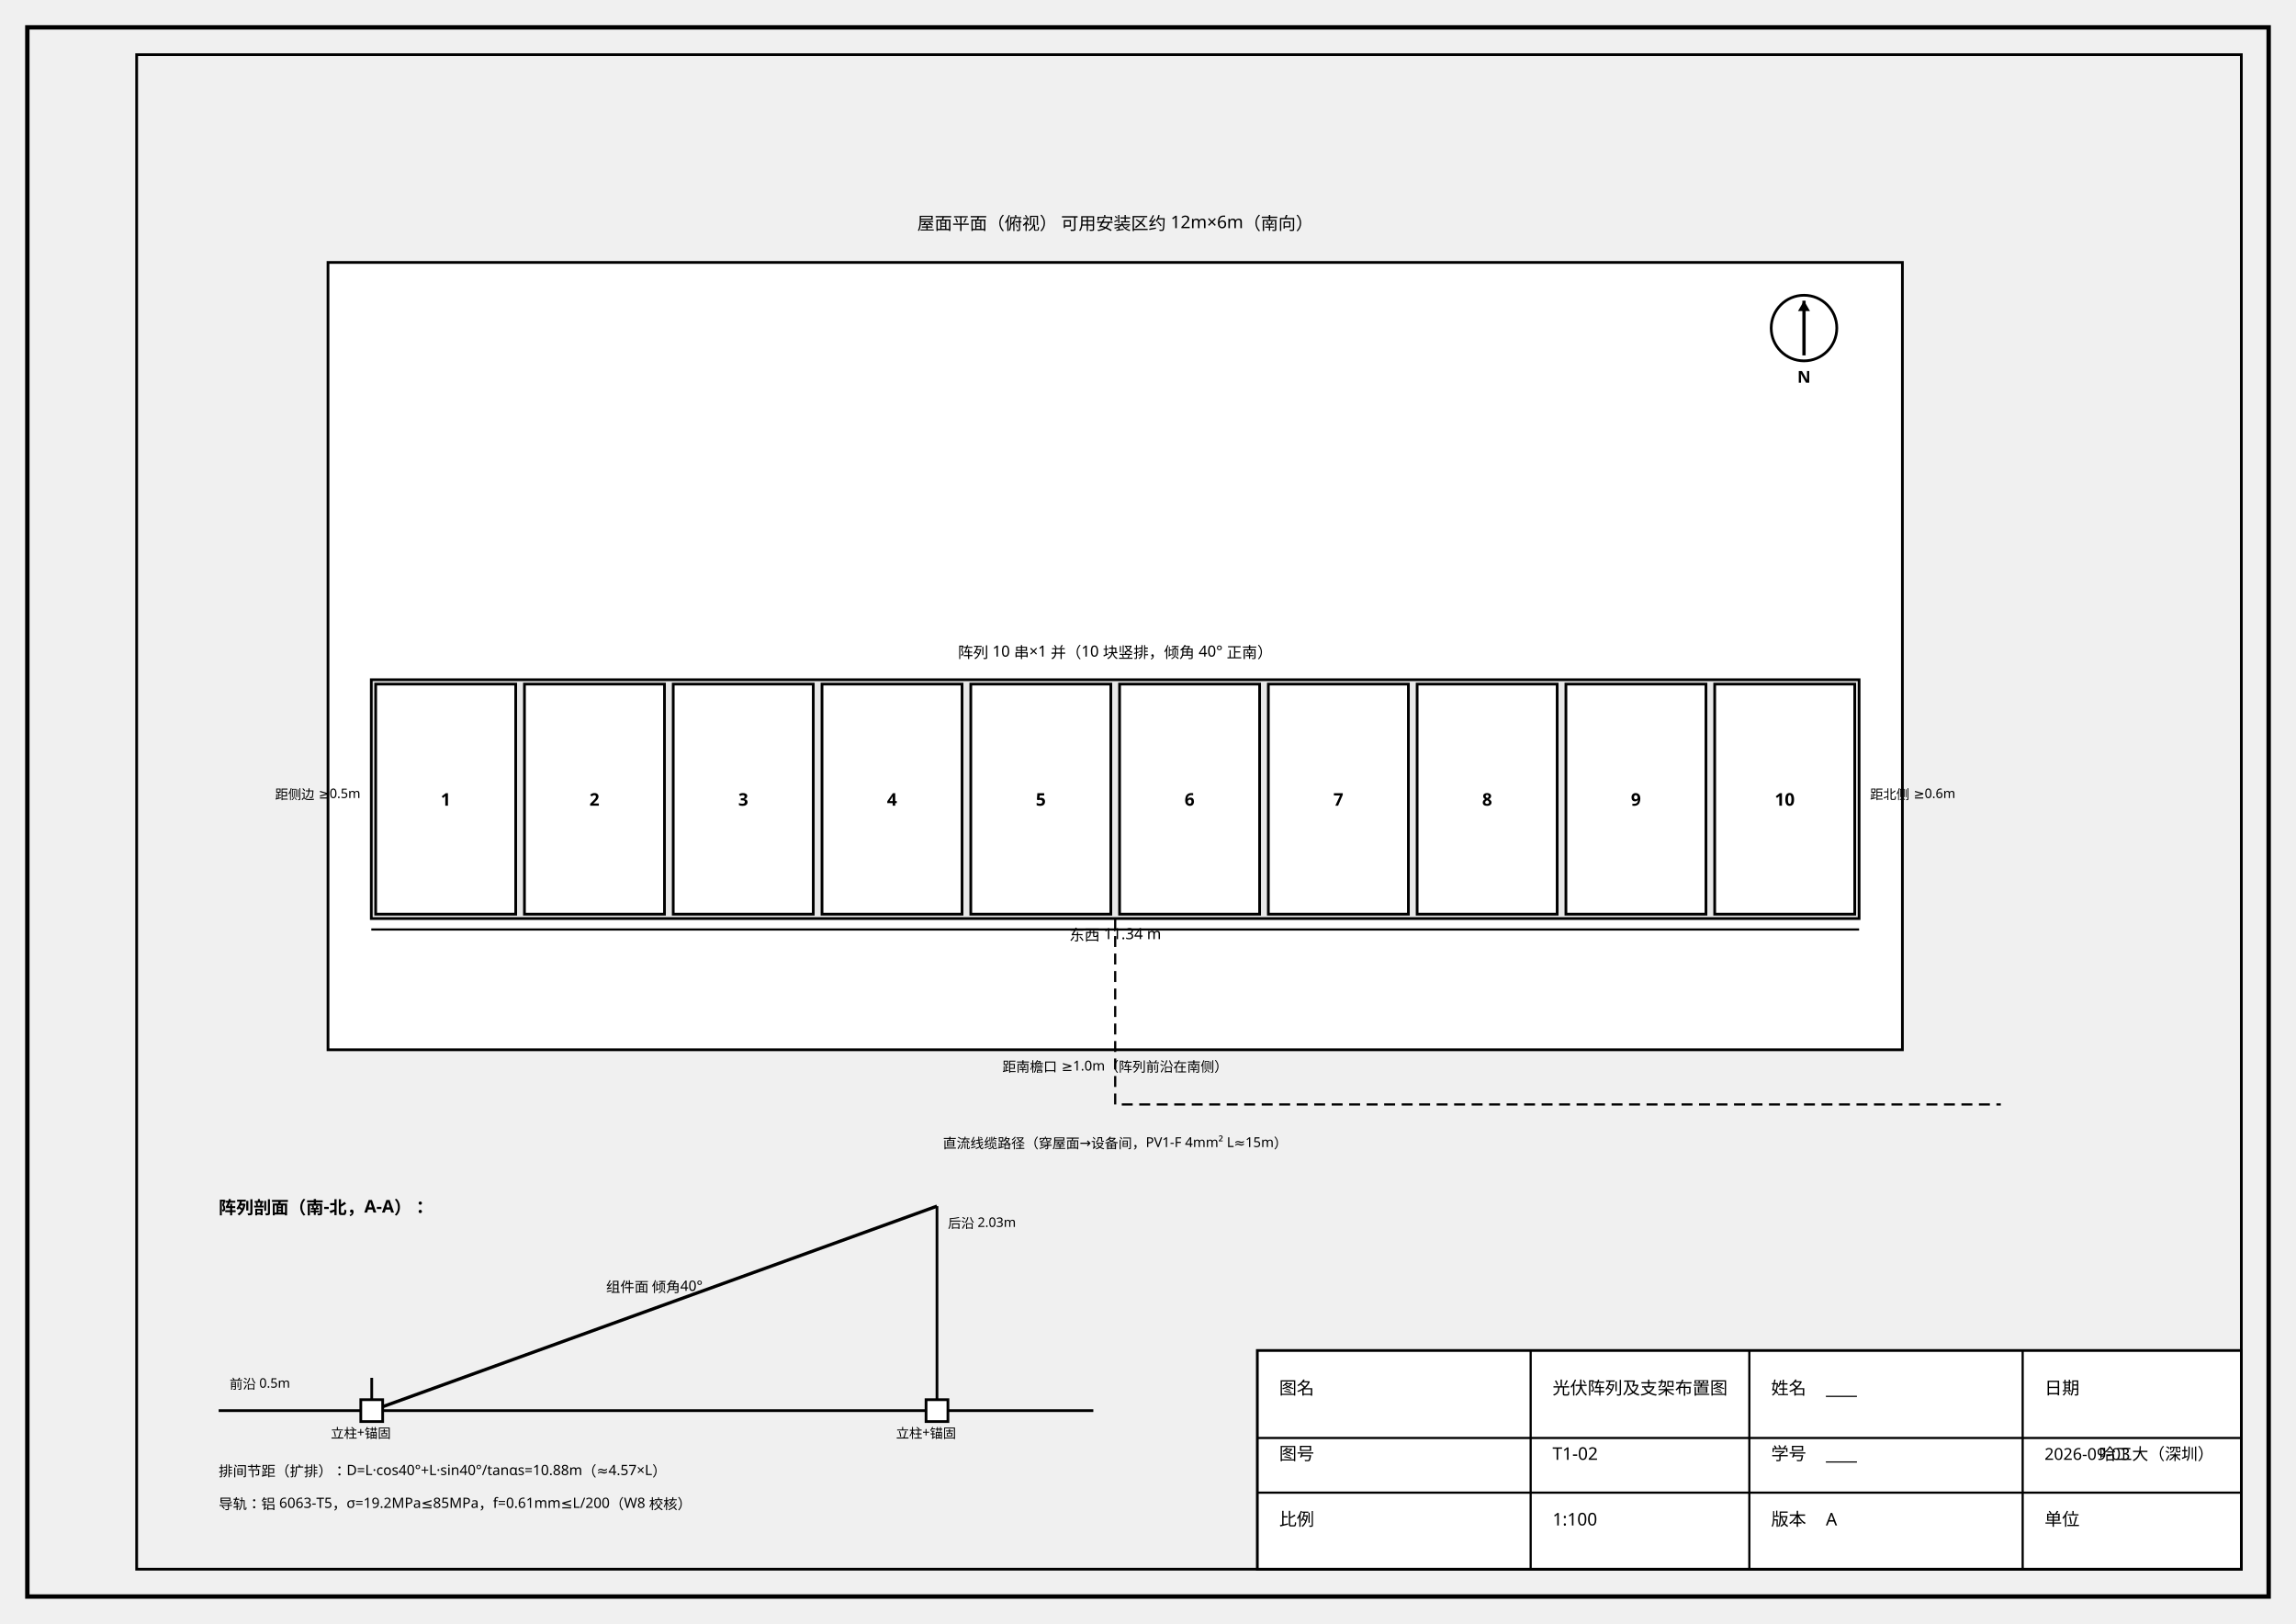
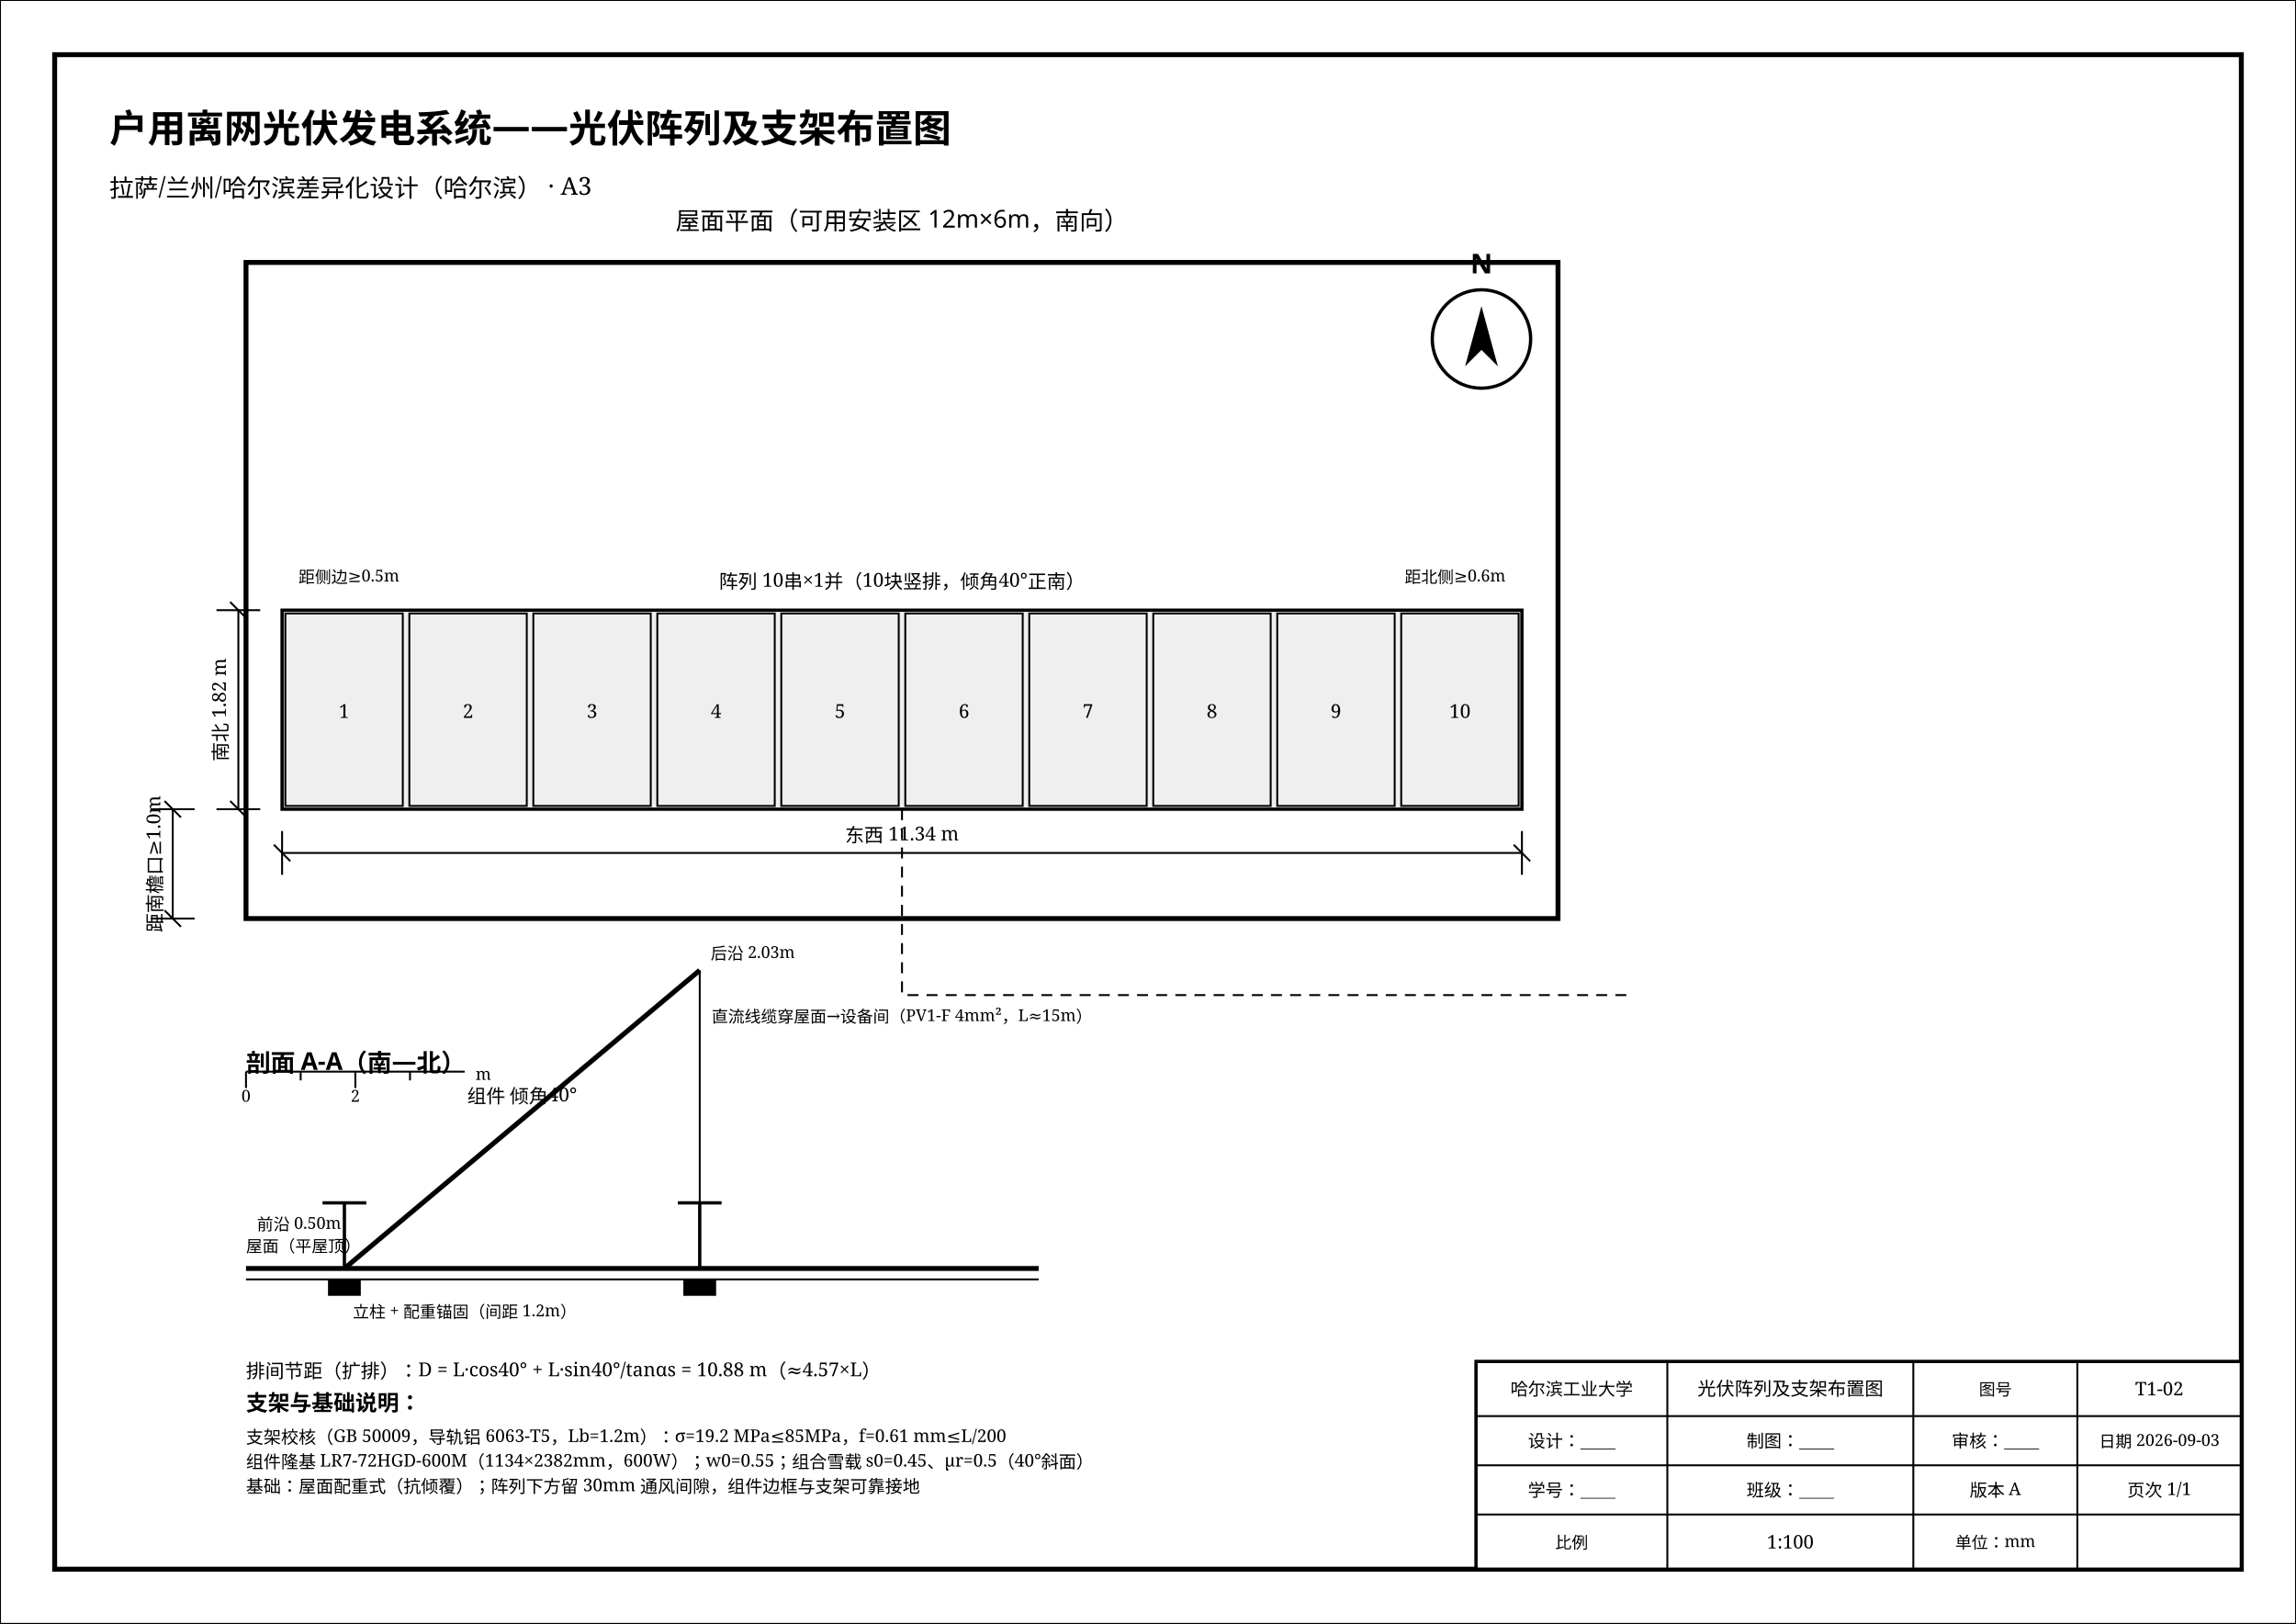
- <svg xmlns="http://www.w3.org/2000/svg" width="420mm" height="297mm" viewBox="0 0 420 297" font-family="Microsoft YaHei, SimHei, sans-serif">
-   <rect x="5" y="5" width="410" height="287" fill="none" stroke="black" stroke-width="0.8" />
-   <rect x="25" y="10" width="385" height="277" fill="none" stroke="black" stroke-width="0.5" />
-   <rect x="230" y="247" width="180" height="40" fill="white" stroke="black" stroke-width="0.5" />
-   <line x1="280" y1="247" x2="280" y2="287" stroke="black" stroke-width="0.4" />
-   <line x1="320" y1="247" x2="320" y2="287" stroke="black" stroke-width="0.4" />
-   <line x1="370" y1="247" x2="370" y2="287" stroke="black" stroke-width="0.4" />
-   <line x1="230" y1="263" x2="410" y2="263" stroke="black" stroke-width="0.4" />
-   <line x1="230" y1="273" x2="410" y2="273" stroke="black" stroke-width="0.4" />
-   <text x="234" y="255" font-size="3.2" text-anchor="start">图名</text>
-   <text x="234" y="267" font-size="3.2" text-anchor="start">图号</text>
-   <text x="234" y="279" font-size="3.2" text-anchor="start">比例</text>
-   <text x="284" y="255" font-size="3.2" text-anchor="start">光伏阵列及支架布置图</text>
-   <text x="284" y="267" font-size="3.2" text-anchor="start">T1-02</text>
-   <text x="284" y="279" font-size="3.2" text-anchor="start">1:100</text>
-   <text x="324" y="255" font-size="3.2" text-anchor="start">姓名</text>
-   <text x="324" y="267" font-size="3.2" text-anchor="start">学号</text>
-   <text x="324" y="279" font-size="3.2" text-anchor="start">版本</text>
-   <text x="334" y="255" font-size="3.2" text-anchor="start">____</text>
-   <text x="334" y="267" font-size="3.2" text-anchor="start">____</text>
-   <text x="334" y="279" font-size="3.2" text-anchor="start">A</text>
-   <text x="374" y="255" font-size="3.2" text-anchor="start">日期</text>
-   <text x="374" y="267" font-size="3.0" text-anchor="start">2026-09-03</text>
-   <text x="374" y="279" font-size="3.2" text-anchor="start">单位</text>
-   <text x="384" y="267" font-size="3.0" text-anchor="start">哈工大（深圳）</text>
-   <rect x="60" y="48" width="288" height="144" fill="white" stroke="black" stroke-width="0.5" />
-   <text x="204.0" y="42" font-size="3.2" text-anchor="middle">屋面平面（俯视）  可用安装区约 12m×6m（南向）</text>
-   <circle cx="330" cy="60" r="6" fill="white" stroke="black" stroke-width="0.5" />
-   <line x1="330" y1="65" x2="330" y2="55" stroke="black" stroke-width="0.6" />
-   <polygon points="330,55 331.1,56.9 328.9,56.9" fill="black" />
-   <text x="330" y="70" font-size="3.0" text-anchor="middle" font-weight="bold">N</text>
-   <rect x="67.92" y="124.32" width="272.16" height="43.68" fill="#e8e8e8" stroke="black" stroke-width="0.5" />
-   <rect x="68.72" y="125.12" width="25.616" height="42.08" fill="white" stroke="black" stroke-width="0.5" />
-   <text x="81.528" y="147.36" font-size="3.2" text-anchor="middle" font-weight="bold">1</text>
-   <rect x="95.936" y="125.12" width="25.616" height="42.08" fill="white" stroke="black" stroke-width="0.5" />
-   <text x="108.744" y="147.36" font-size="3.2" text-anchor="middle" font-weight="bold">2</text>
-   <rect x="123.152" y="125.12" width="25.616" height="42.08" fill="white" stroke="black" stroke-width="0.5" />
-   <text x="135.96" y="147.36" font-size="3.2" text-anchor="middle" font-weight="bold">3</text>
-   <rect x="150.368" y="125.12" width="25.616" height="42.08" fill="white" stroke="black" stroke-width="0.5" />
-   <text x="163.176" y="147.36" font-size="3.2" text-anchor="middle" font-weight="bold">4</text>
-   <rect x="177.584" y="125.12" width="25.616" height="42.08" fill="white" stroke="black" stroke-width="0.5" />
-   <text x="190.392" y="147.36" font-size="3.2" text-anchor="middle" font-weight="bold">5</text>
-   <rect x="204.8" y="125.12" width="25.616" height="42.08" fill="white" stroke="black" stroke-width="0.5" />
-   <text x="217.608" y="147.36" font-size="3.2" text-anchor="middle" font-weight="bold">6</text>
-   <rect x="232.016" y="125.12" width="25.616" height="42.08" fill="white" stroke="black" stroke-width="0.5" />
-   <text x="244.824" y="147.36" font-size="3.2" text-anchor="middle" font-weight="bold">7</text>
-   <rect x="259.232" y="125.12" width="25.616" height="42.08" fill="white" stroke="black" stroke-width="0.5" />
-   <text x="272.04" y="147.36" font-size="3.2" text-anchor="middle" font-weight="bold">8</text>
-   <rect x="286.448" y="125.12" width="25.616" height="42.08" fill="white" stroke="black" stroke-width="0.5" />
-   <text x="299.256" y="147.36" font-size="3.2" text-anchor="middle" font-weight="bold">9</text>
-   <rect x="313.664" y="125.12" width="25.616" height="42.08" fill="white" stroke="black" stroke-width="0.5" />
-   <text x="326.472" y="147.36" font-size="3.2" text-anchor="middle" font-weight="bold">10</text>
-   <text x="204.0" y="120.32" font-size="2.8" text-anchor="middle">阵列 10 串×1 并（10 块竖排，倾角 40° 正南）</text>
-   <text x="204.0" y="172.0" font-size="2.8" text-anchor="middle">东西 11.34 m</text>
-   <line x1="67.92" y1="170.0" x2="340.08" y2="170.0" stroke="black" stroke-width="0.4" />
-   <text x="65.92" y="146.16" font-size="2.4" text-anchor="end">距侧边 ≥0.5m</text>
-   <text x="342.08" y="146.16" font-size="2.4" text-anchor="start">距北侧 ≥0.6m</text>
-   <text x="204.0" y="196" font-size="2.5" text-anchor="middle">距南檐口 ≥1.0m（阵列前沿在南侧）</text>
-   <path d="M 204.0 168.0 L 204.0 202 L 366 202" fill="none" stroke="black" stroke-width="0.4" stroke-dasharray="2,1.2" />
-   <text x="204.0" y="210" font-size="2.5" text-anchor="middle">直流线缆路径（穿屋面→设备间，PV1-F 4mm² L≈15m）</text>
-   <text x="40" y="222" font-size="3.2" text-anchor="start" font-weight="bold">阵列剖面（南-北，A-A）：</text>
-   <line x1="40" y1="258" x2="200" y2="258" stroke="black" stroke-width="0.5" />
-   <line x1="68" y1="258" x2="171.4" y2="220.6" stroke="black" stroke-width="0.6" />
-   <text x="119.7" y="236.3" font-size="2.6" text-anchor="middle">组件面 倾角40°</text>
-   <text x="42" y="254" font-size="2.4" text-anchor="start">前沿 0.5m</text>
-   <text x="173.4" y="224.6" font-size="2.4" text-anchor="start">后沿 2.03m</text>
-   <line x1="68" y1="258" x2="68" y2="252" stroke="black" stroke-width="0.5" />
-   <line x1="171.4" y1="258" x2="171.4" y2="220.6" stroke="black" stroke-width="0.5" />
-   <rect x="66" y="256" width="4" height="4" fill="white" stroke="black" stroke-width="0.5" />
-   <rect x="169.4" y="256" width="4" height="4" fill="white" stroke="black" stroke-width="0.5" />
-   <text x="66" y="263" font-size="2.4" text-anchor="middle">立柱+锚固</text>
-   <text x="169.4" y="263" font-size="2.4" text-anchor="middle">立柱+锚固</text>
-   <text x="40" y="270" font-size="2.6" text-anchor="start">排间节距（扩排）：D=L·cos40°+L·sin40°/tanαs=10.88m（≈4.57×L）</text>
-   <text x="40" y="276" font-size="2.6" text-anchor="start">导轨：铝 6063-T5，σ=19.2MPa≤85MPa，f=0.61mm≤L/200（W8 校核）</text>
+ <svg xmlns="http://www.w3.org/2000/svg" width="420" height="297" viewBox="0 0 420 297">
+   <style>text{font-family:FangSong,SimSun,serif;} .t{font-family:SimHei,FangSong,sans-serif;} .wb{stroke:black;stroke-width:0.9;fill:none;} .wm{stroke:black;stroke-width:0.6;fill:none;} .wf{stroke:black;stroke-width:0.35;fill:none;} .fillw{fill:white;stroke:black;} .dc{stroke-dasharray:6,3;stroke:black;fill:none;} .pe{stroke-dasharray:4,2;stroke:black;fill:none;} text{fill:black;}</style>
+   <rect x="0" y="0" width="420" height="297" fill="white" stroke="black" stroke-width="0.35" />
+   <rect x="10" y="10" width="400" height="277" fill="none" stroke="black" stroke-width="0.9" />
+   <text x="20" y="26" class="t" font-size="7" font-weight="bold">户用离网光伏发电系统——光伏阵列及支架布置图</text>
+   <text x="20" y="36" font-size="4.5">拉萨/兰州/哈尔滨差异化设计（哈尔滨） · A3</text>
+   <rect x="270" y="249" width="140" height="38" fill="white" stroke="black" stroke-width="0.6" />
+   <line x1="270" y1="249" x2="270" y2="287" stroke="black" stroke-width="0.35" />
+   <line x1="305" y1="249" x2="305" y2="287" stroke="black" stroke-width="0.35" />
+   <line x1="350" y1="249" x2="350" y2="287" stroke="black" stroke-width="0.35" />
+   <line x1="380" y1="249" x2="380" y2="287" stroke="black" stroke-width="0.35" />
+   <line x1="270" y1="249" x2="410" y2="249" stroke="black" stroke-width="0.35" />
+   <line x1="270" y1="259" x2="410" y2="259" stroke="black" stroke-width="0.35" />
+   <line x1="270" y1="268" x2="410" y2="268" stroke="black" stroke-width="0.35" />
+   <line x1="270" y1="277" x2="410" y2="277" stroke="black" stroke-width="0.35" />
+   <text x="287.5" y="255.2" font-size="3.2" text-anchor="middle" class="">哈尔滨工业大学</text>
+   <text x="327.5" y="255.2" font-size="3.4" text-anchor="middle" class="t">光伏阵列及支架布置图</text>
+   <text x="365.0" y="255.2" font-size="3" text-anchor="middle" class="">图号</text>
+   <text x="395.0" y="255.2" font-size="3.4" text-anchor="middle" class="">T1-02</text>
+   <text x="287.5" y="264.7" font-size="3.2" text-anchor="middle" class="">设计：＿＿</text>
+   <text x="327.5" y="264.7" font-size="3.2" text-anchor="middle" class="">制图：＿＿</text>
+   <text x="365.0" y="264.7" font-size="3.2" text-anchor="middle" class="">审核：＿＿</text>
+   <text x="395.0" y="264.7" font-size="3" text-anchor="middle" class="">日期 2026-09-03</text>
+   <text x="287.5" y="273.7" font-size="3.2" text-anchor="middle" class="">学号：＿＿</text>
+   <text x="327.5" y="273.7" font-size="3.2" text-anchor="middle" class="">班级：＿＿</text>
+   <text x="365.0" y="273.7" font-size="3.2" text-anchor="middle" class="">版本 A</text>
+   <text x="395.0" y="273.7" font-size="3.2" text-anchor="middle" class="">页次 1/1</text>
+   <text x="287.5" y="283.2" font-size="3" text-anchor="middle" class="">比例</text>
+   <text x="327.5" y="283.2" font-size="3.4" text-anchor="middle" class="">1:100</text>
+   <text x="365.0" y="283.2" font-size="3" text-anchor="middle" class="">单位：mm</text>
+   <text x="395.0" y="283.2" font-size="3" text-anchor="middle" class="" />
+   <rect x="45" y="48" width="240" height="120" class="wb" />
+   <text x="165.0" y="42" font-size="4.5" class="t" text-anchor="middle">屋面平面（可用安装区 12m×6m，南向）</text>
+   <circle cx="271" cy="62" r="9" fill="white" stroke="black" stroke-width="0.6" />
+   <polygon points="271,56 268,67 271,64 274,67" fill="black" />
+   <text x="271" y="50" font-size="5" text-anchor="middle" class="t" font-weight="bold">N</text>
+   <rect x="51.6" y="111.6" width="226.8" height="36.4" fill="#efefef" stroke="black" stroke-width="0.6" />
+   <rect x="52.2" y="112.2" width="21.48" height="35.2" class="wf" />
+   <text x="62.94" y="131.3" font-size="3.5" text-anchor="middle">1</text>
+   <rect x="74.88" y="112.2" width="21.48" height="35.2" class="wf" />
+   <text x="85.62" y="131.3" font-size="3.5" text-anchor="middle">2</text>
+   <rect x="97.56" y="112.2" width="21.48" height="35.2" class="wf" />
+   <text x="108.3" y="131.3" font-size="3.5" text-anchor="middle">3</text>
+   <rect x="120.24" y="112.2" width="21.48" height="35.2" class="wf" />
+   <text x="130.98" y="131.3" font-size="3.5" text-anchor="middle">4</text>
+   <rect x="142.92" y="112.2" width="21.48" height="35.2" class="wf" />
+   <text x="153.66" y="131.3" font-size="3.5" text-anchor="middle">5</text>
+   <rect x="165.6" y="112.2" width="21.48" height="35.2" class="wf" />
+   <text x="176.34" y="131.3" font-size="3.5" text-anchor="middle">6</text>
+   <rect x="188.28" y="112.2" width="21.48" height="35.2" class="wf" />
+   <text x="199.02" y="131.3" font-size="3.5" text-anchor="middle">7</text>
+   <rect x="210.96" y="112.2" width="21.48" height="35.2" class="wf" />
+   <text x="221.7" y="131.3" font-size="3.5" text-anchor="middle">8</text>
+   <rect x="233.64" y="112.2" width="21.48" height="35.2" class="wf" />
+   <text x="244.38" y="131.3" font-size="3.5" text-anchor="middle">9</text>
+   <rect x="256.32" y="112.2" width="21.48" height="35.2" class="wf" />
+   <text x="267.06" y="131.3" font-size="3.5" text-anchor="middle">10</text>
+   <text x="165.0" y="107.6" font-size="3.5" text-anchor="middle">阵列 10串×1并（10块竖排，倾角40°正南）</text>
+   <line x1="51.6" y1="152.0" x2="51.6" y2="160.0" class="wf" />
+   <line x1="278.4" y1="152.0" x2="278.4" y2="160.0" class="wf" />
+   <line x1="51.6" y1="156.0" x2="278.4" y2="156.0" class="wf" />
+   <line x1="50.1" y1="154.5" x2="53.1" y2="157.5" class="wf" />
+   <line x1="276.9" y1="154.5" x2="279.9" y2="157.5" class="wf" />
+   <text x="165.0" y="154.0" font-size="3.5" text-anchor="middle">东西 11.34 m</text>
+   <line x1="39.6" y1="111.6" x2="47.6" y2="111.6" class="wf" />
+   <line x1="39.6" y1="148.0" x2="47.6" y2="148.0" class="wf" />
+   <line x1="43.6" y1="111.6" x2="43.6" y2="148.0" class="wf" />
+   <line x1="42.1" y1="110.1" x2="45.1" y2="113.1" class="wf" />
+   <line x1="42.1" y1="146.5" x2="45.1" y2="149.5" class="wf" />
+   <text x="41.6" y="129.8" font-size="3.5" text-anchor="middle" transform="rotate(-90 41.6 129.8)">南北 1.82 m</text>
+   <line x1="27.6" y1="148.0" x2="35.6" y2="148.0" class="wf" />
+   <line x1="27.6" y1="168" x2="35.6" y2="168" class="wf" />
+   <line x1="31.6" y1="148.0" x2="31.6" y2="168" class="wf" />
+   <line x1="30.1" y1="146.5" x2="33.1" y2="149.5" class="wf" />
+   <line x1="30.1" y1="166.5" x2="33.1" y2="169.5" class="wf" />
+   <text x="29.6" y="158.0" font-size="3.5" text-anchor="middle" transform="rotate(-90 29.6 158.0)">距南檐口≥1.0m</text>
+   <text x="54.6" y="106.6" font-size="3" text-anchor="start">距侧边≥0.5m</text>
+   <text x="275.4" y="106.6" font-size="3" text-anchor="end">距北侧≥0.6m</text>
+   <path d="M 165.0 148.0 L 165.0 182 L 299 182" fill="none" stroke="black" stroke-width="0.35" stroke-dasharray="2,1.5" />
+   <text x="165.0" y="187" font-size="3" text-anchor="middle">直流线缆穿屋面→设备间（PV1-F 4mm²，L≈15m）</text>
+   <line x1="45.0" y1="196" x2="45.0" y2="199" class="wf" />
+   <text x="45.0" y="201.5" font-size="3" text-anchor="middle">0</text>
+   <line x1="55.0" y1="196" x2="55.0" y2="197.6" class="wf" />
+   <line x1="65.0" y1="196" x2="65.0" y2="199" class="wf" />
+   <text x="65.0" y="201.5" font-size="3" text-anchor="middle">2</text>
+   <line x1="75.0" y1="196" x2="75.0" y2="197.6" class="wf" />
+   <line x1="45" y1="196" x2="85" y2="196" class="wf" />
+   <text x="87" y="197.5" font-size="3" text-anchor="start">m</text>
+   <text x="45" y="196" class="t" font-size="4.5" font-weight="bold">剖面 A-A（南—北）</text>
+   <line x1="45" y1="232" x2="190" y2="232" class="wb" />
+   <line x1="45" y1="234" x2="190" y2="234" stroke="black" stroke-width="0.35" />
+   <text x="45" y="229" font-size="3" text-anchor="start">屋面（平屋顶）</text>
+   <line x1="63" y1="232" x2="128" y2="177.459" stroke="black" stroke-width="0.9" />
+   <line x1="128" y1="177.459" x2="128" y2="232" class="wf" />
+   <line x1="63" y1="232" x2="63" y2="226" class="wf" />
+   <text x="95.5" y="201.729" font-size="3.5" text-anchor="middle">组件 倾角40°</text>
+   <text x="47" y="225" font-size="3" text-anchor="start">前沿 0.50m</text>
+   <text x="130" y="175.459" font-size="3" text-anchor="start">后沿 2.03m</text>
+   <line x1="63" y1="232" x2="63" y2="220" stroke="black" stroke-width="0.6" />
+   <line x1="59" y1="220" x2="67" y2="220" stroke="black" stroke-width="0.6" />
+   <rect x="60" y="234" width="6" height="3" fill="black" />
+   <line x1="128" y1="232" x2="128" y2="220" stroke="black" stroke-width="0.6" />
+   <line x1="124" y1="220" x2="132" y2="220" stroke="black" stroke-width="0.6" />
+   <rect x="125" y="234" width="6" height="3" fill="black" />
+   <text x="85" y="241" font-size="3" text-anchor="middle">立柱 + 配重锚固（间距 1.2m）</text>
+   <text x="45" y="252" font-size="3.5">排间节距（扩排）：D = L·cos40° + L·sin40°/tanαs = 10.88 m（≈4.57×L）</text>
+   <text x="45" y="258" font-size="4" class="t" font-weight="bold">支架与基础说明：</text>
+   <text x="45" y="264" font-size="3.2">支架校核（GB 50009，导轨铝 6063-T5，Lb=1.2m）：σ=19.2 MPa≤85MPa，f=0.61 mm≤L/200</text>
+   <text x="45" y="268.5" font-size="3.2">组件隆基 LR7-72HGD-600M（1134×2382mm，600W）；w0=0.55；组合雪载 s0=0.45、μr=0.5（40°斜面）</text>
+   <text x="45" y="273.0" font-size="3.2">基础：屋面配重式（抗倾覆）；阵列下方留 30mm 通风间隙，组件边框与支架可靠接地</text>
</svg>
